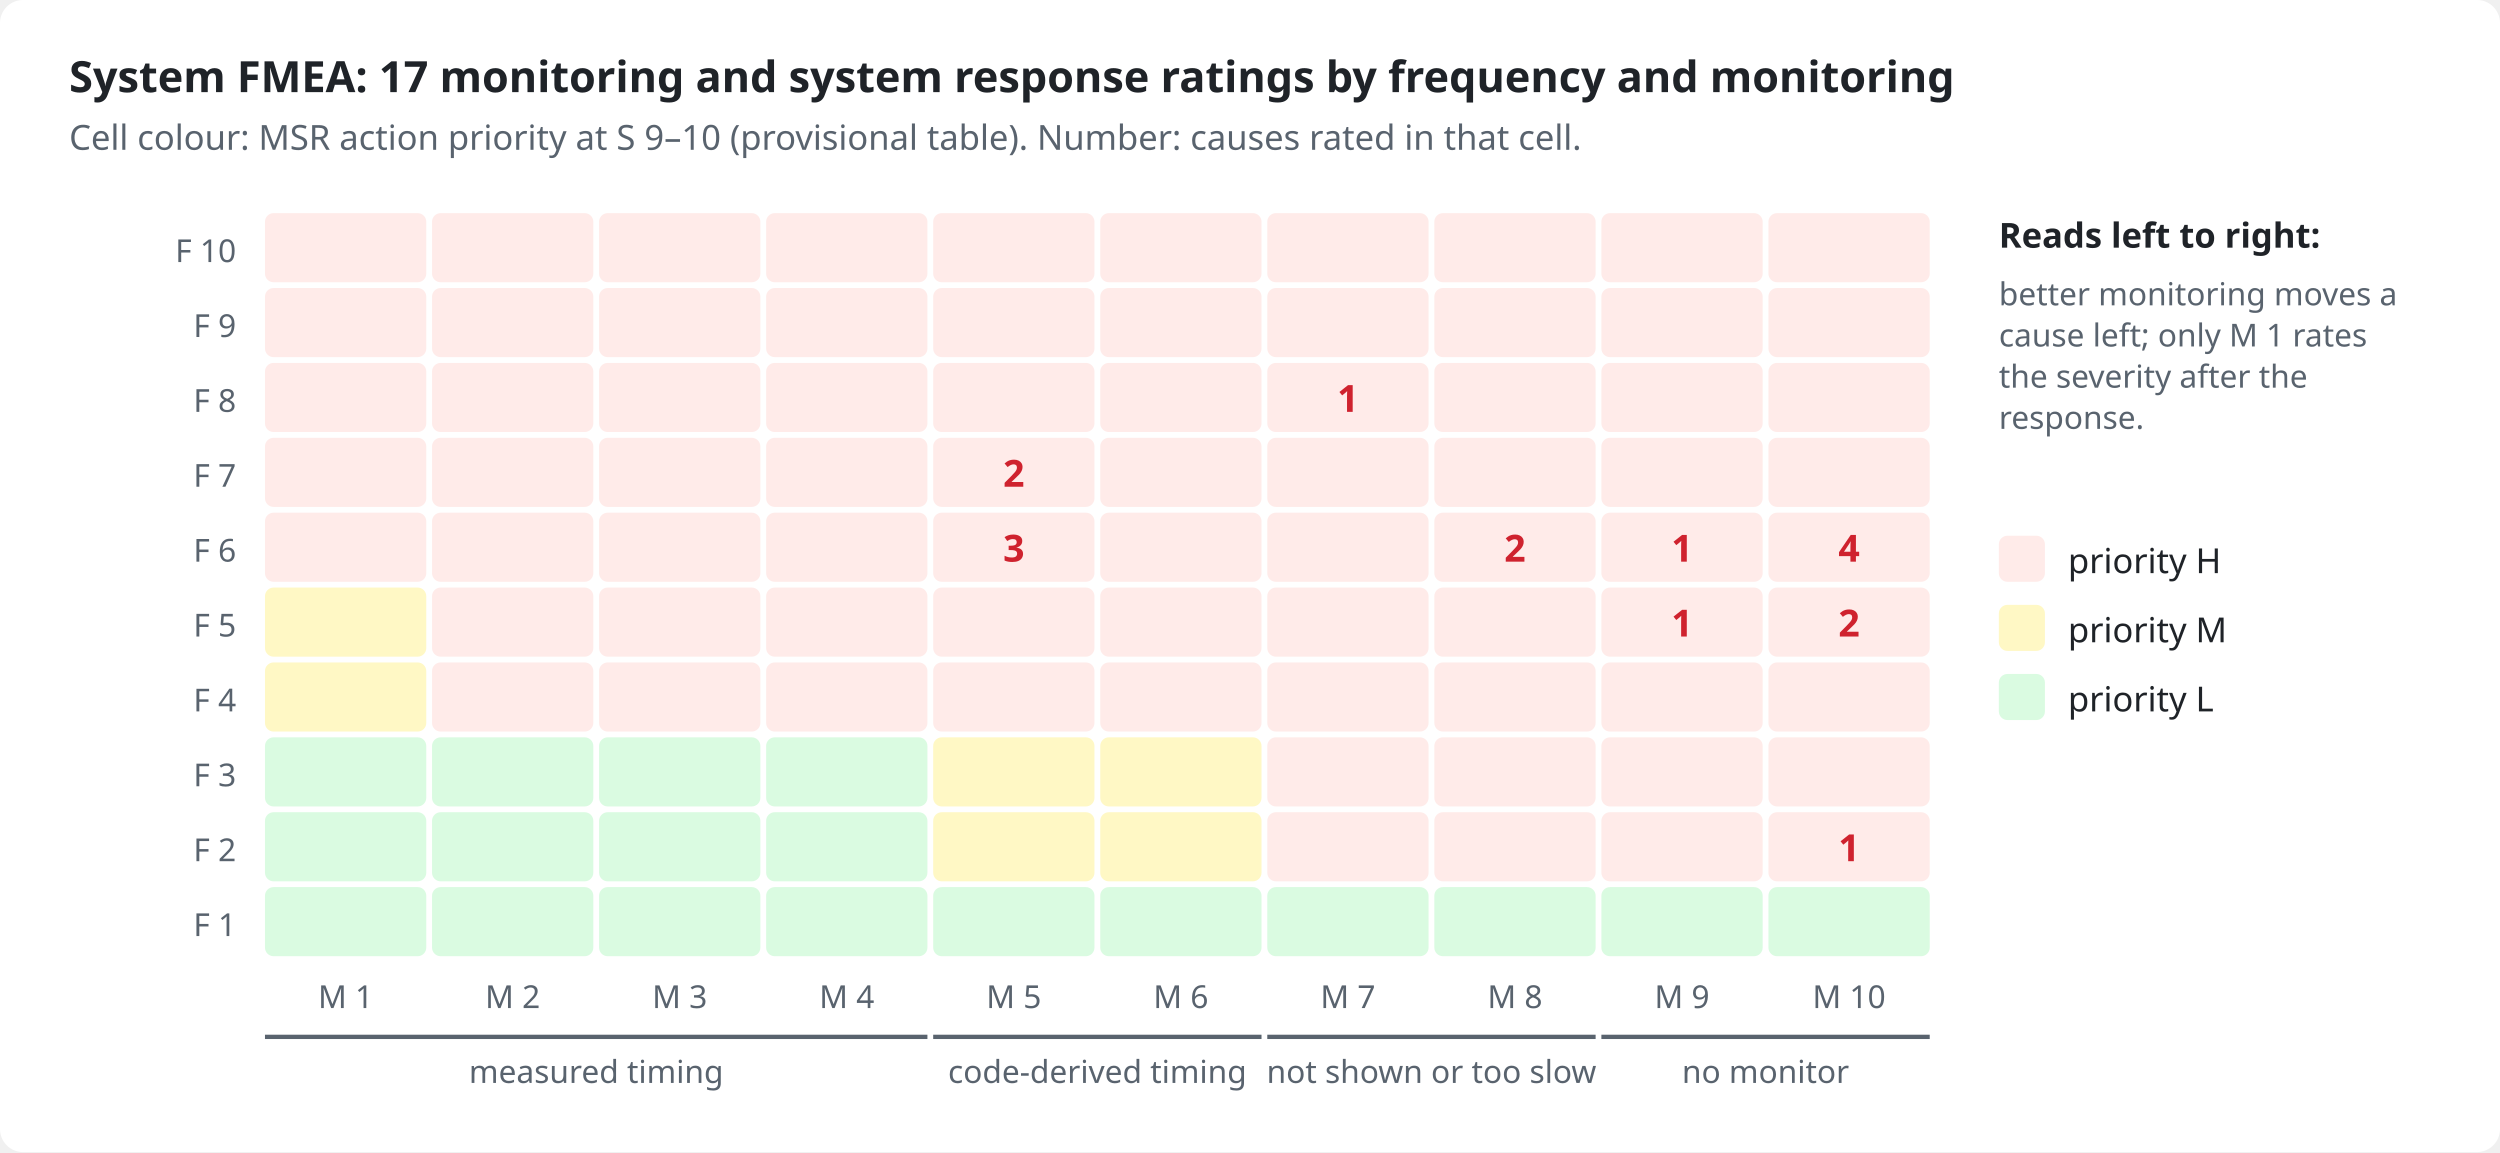
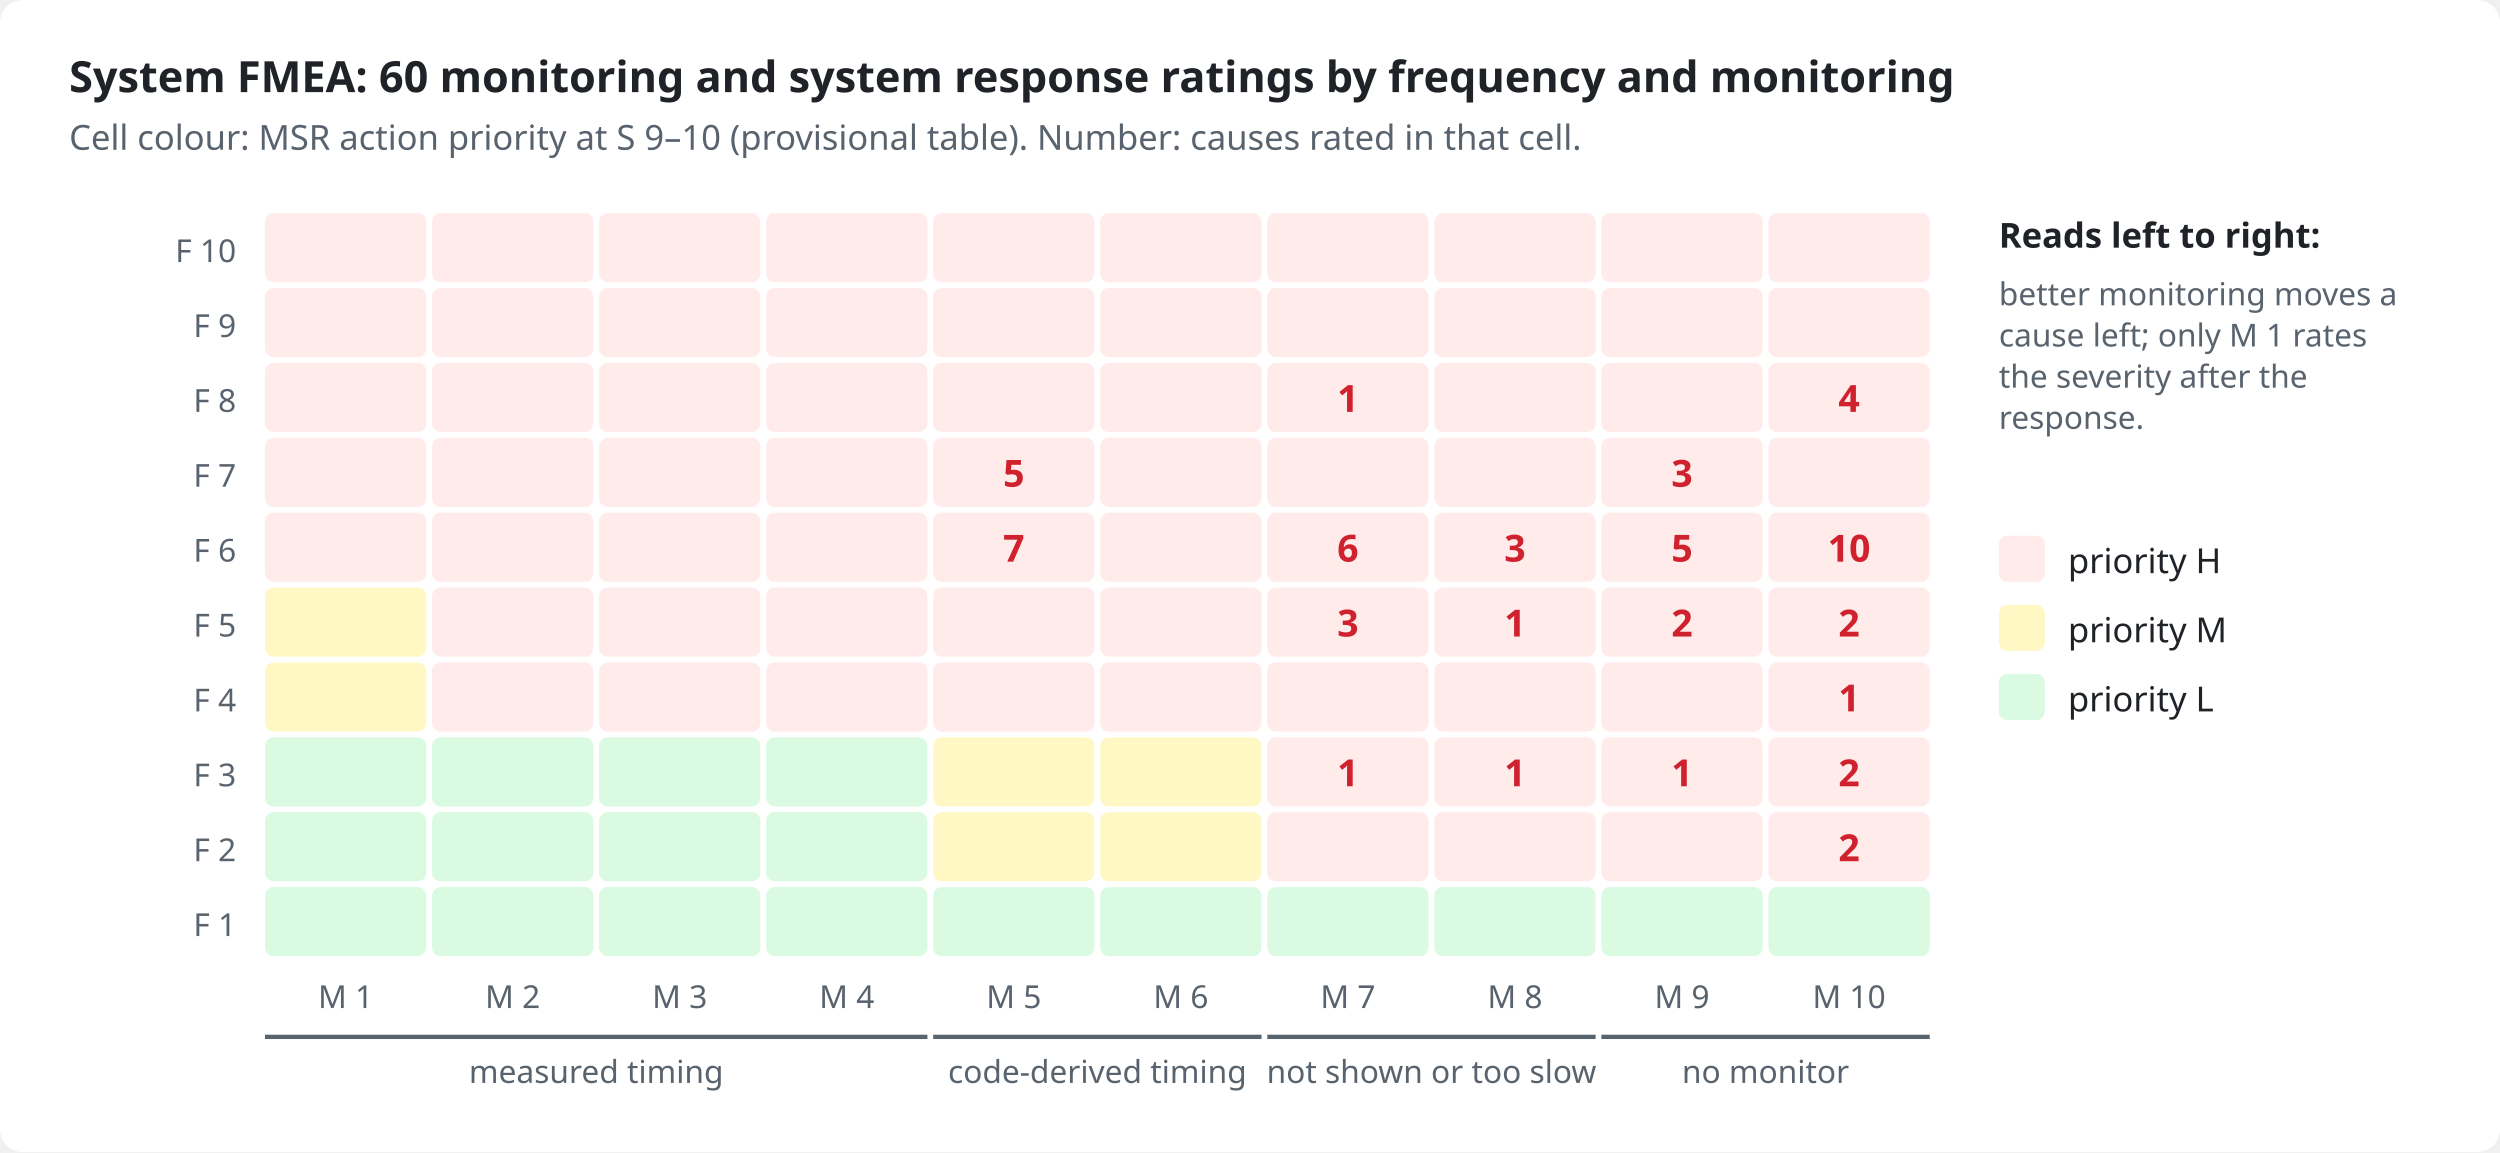
<svg xmlns="http://www.w3.org/2000/svg" viewBox="0 0 868 400" width="868" height="400" role="img">
  <style>
.bg{fill:#ffffff}.ink{fill:#1f2328}.mut{fill:#59636e}.acc{fill:#0969da}.surf{fill:#f6f8fa}.box{fill:#ffffff;stroke:#d1d9e0}
.in{fill:#ddf4ff;stroke:#54aeff}.out{fill:#f6f8fa;stroke:#d1d9e0}.bd{fill:none;stroke:#0969da;stroke-dasharray:6 4}.frame{fill:none;stroke:#d1d9e0}
.hS{fill:#ffebe9}.h{fill:#cf222e}.mS{fill:#fff8c5}.m{fill:#9a6700}.lS{fill:#dafbe1}.l{fill:#1a7f37}
.hB{fill:#ffebe9;stroke:#ff8182}.lB{fill:#dafbe1;stroke:#4ac26b}.nB{fill:#fbefff;stroke:#c297ff}.n{fill:#8250df}
.ln{stroke:#59636e;fill:none}.data{stroke:#0969da;fill:none}.energy{stroke:#bc4c00;fill:none;stroke-width:2.2}
.physical{stroke:#59636e;fill:none;stroke-dasharray:5 3}.material{stroke:#1a7f37;fill:none;stroke-dasharray:1.5 3}
.ah{fill:#59636e}.lbl{fill:#ffffff}.lane{fill:#f6f8fa}.laneT{fill:#59636e}
text{font-family:-apple-system,BlinkMacSystemFont,"Segoe UI","Noto Sans",Helvetica,Arial,sans-serif}
.mono{font-family:ui-monospace,SFMono-Regular,"SF Mono",Menlo,Consolas,monospace}
@media (prefers-color-scheme: dark){
.bg{fill:#0d1117}.ink{fill:#e6edf3}.mut{fill:#9198a1}.acc{fill:#4493f8}.surf{fill:#151b23}.box{fill:#0d1117;stroke:#3d444d}
.in{fill:#0c2d6b;stroke:#1f6feb}.out{fill:#151b23;stroke:#3d444d}.bd{stroke:#4493f8}.frame{stroke:#3d444d}
.hS{fill:#3c1618}.h{fill:#ff7b72}.mS{fill:#3a2a0c}.m{fill:#d29922}.lS{fill:#12261a}.l{fill:#3fb950}
.hB{fill:#3c1618;stroke:#da3633}.lB{fill:#12261a;stroke:#238636}.nB{fill:#271052;stroke:#8957e5}.n{fill:#ab7df8}
.ln{stroke:#9198a1}.data{stroke:#4493f8}.energy{stroke:#f0883e}.physical{stroke:#9198a1}.material{stroke:#3fb950}
.ah{fill:#9198a1}.lbl{fill:#0d1117}.lane{fill:#151b23}.laneT{fill:#9198a1}}
</style>
  <rect class="bg" x="0" y="0" width="868" height="400" rx="8" />
-   <text x="24.0" y="32.0" class="ink" font-size="15" font-weight="600" text-anchor="start">System FMEA: 17 monitoring and system response ratings by frequency and monitoring</text>
+   <text x="24.0" y="32.0" class="ink" font-size="15" font-weight="600" text-anchor="start">System FMEA: 60 monitoring and system response ratings by frequency and monitoring</text>
  <text x="24.0" y="52.0" class="mut" font-size="12" text-anchor="start">Cell colour: MSR action priority at S 9–10 (provisional table). Number: causes rated in that cell.</text>
  <text x="82.0" y="91.0" class="mut" font-size="11" text-anchor="end">F 10</text>
  <rect x="92.0" y="74.0" width="56" height="24" rx="3" class="hS" />
  <rect x="150.0" y="74.0" width="56" height="24" rx="3" class="hS" />
  <rect x="208.0" y="74.0" width="56" height="24" rx="3" class="hS" />
  <rect x="266.0" y="74.0" width="56" height="24" rx="3" class="hS" />
  <rect x="324.0" y="74.0" width="56" height="24" rx="3" class="hS" />
  <rect x="382.0" y="74.0" width="56" height="24" rx="3" class="hS" />
  <rect x="440.0" y="74.0" width="56" height="24" rx="3" class="hS" />
  <rect x="498.0" y="74.0" width="56" height="24" rx="3" class="hS" />
  <rect x="556.0" y="74.0" width="56" height="24" rx="3" class="hS" />
  <rect x="614.0" y="74.0" width="56" height="24" rx="3" class="hS" />
  <text x="82.0" y="117.0" class="mut" font-size="11" text-anchor="end">F 9</text>
  <rect x="92.0" y="100.0" width="56" height="24" rx="3" class="hS" />
  <rect x="150.0" y="100.0" width="56" height="24" rx="3" class="hS" />
  <rect x="208.0" y="100.0" width="56" height="24" rx="3" class="hS" />
  <rect x="266.0" y="100.0" width="56" height="24" rx="3" class="hS" />
  <rect x="324.0" y="100.0" width="56" height="24" rx="3" class="hS" />
  <rect x="382.0" y="100.0" width="56" height="24" rx="3" class="hS" />
  <rect x="440.0" y="100.0" width="56" height="24" rx="3" class="hS" />
  <rect x="498.0" y="100.0" width="56" height="24" rx="3" class="hS" />
  <rect x="556.0" y="100.0" width="56" height="24" rx="3" class="hS" />
  <rect x="614.0" y="100.0" width="56" height="24" rx="3" class="hS" />
  <text x="82.0" y="143.0" class="mut" font-size="11" text-anchor="end">F 8</text>
  <rect x="92.0" y="126.0" width="56" height="24" rx="3" class="hS" />
  <rect x="150.0" y="126.0" width="56" height="24" rx="3" class="hS" />
  <rect x="208.0" y="126.0" width="56" height="24" rx="3" class="hS" />
  <rect x="266.0" y="126.0" width="56" height="24" rx="3" class="hS" />
  <rect x="324.0" y="126.0" width="56" height="24" rx="3" class="hS" />
  <rect x="382.0" y="126.0" width="56" height="24" rx="3" class="hS" />
  <rect x="440.0" y="126.0" width="56" height="24" rx="3" class="hS" />
  <text x="468.0" y="143.0" class="h" font-size="13" font-weight="700" text-anchor="middle">1</text>
  <rect x="498.0" y="126.0" width="56" height="24" rx="3" class="hS" />
  <rect x="556.0" y="126.0" width="56" height="24" rx="3" class="hS" />
  <rect x="614.0" y="126.0" width="56" height="24" rx="3" class="hS" />
+   <text x="642.0" y="143.0" class="h" font-size="13" font-weight="700" text-anchor="middle">4</text>
  <text x="82.0" y="169.0" class="mut" font-size="11" text-anchor="end">F 7</text>
  <rect x="92.0" y="152.0" width="56" height="24" rx="3" class="hS" />
  <rect x="150.0" y="152.0" width="56" height="24" rx="3" class="hS" />
  <rect x="208.0" y="152.0" width="56" height="24" rx="3" class="hS" />
  <rect x="266.0" y="152.0" width="56" height="24" rx="3" class="hS" />
  <rect x="324.0" y="152.0" width="56" height="24" rx="3" class="hS" />
-   <text x="352.0" y="169.0" class="h" font-size="13" font-weight="700" text-anchor="middle">2</text>
+   <text x="352.0" y="169.0" class="h" font-size="13" font-weight="700" text-anchor="middle">5</text>
  <rect x="382.0" y="152.0" width="56" height="24" rx="3" class="hS" />
  <rect x="440.0" y="152.0" width="56" height="24" rx="3" class="hS" />
  <rect x="498.0" y="152.0" width="56" height="24" rx="3" class="hS" />
  <rect x="556.0" y="152.0" width="56" height="24" rx="3" class="hS" />
+   <text x="584.0" y="169.0" class="h" font-size="13" font-weight="700" text-anchor="middle">3</text>
  <rect x="614.0" y="152.0" width="56" height="24" rx="3" class="hS" />
  <text x="82.0" y="195.0" class="mut" font-size="11" text-anchor="end">F 6</text>
  <rect x="92.0" y="178.0" width="56" height="24" rx="3" class="hS" />
  <rect x="150.0" y="178.0" width="56" height="24" rx="3" class="hS" />
  <rect x="208.0" y="178.0" width="56" height="24" rx="3" class="hS" />
  <rect x="266.0" y="178.0" width="56" height="24" rx="3" class="hS" />
  <rect x="324.0" y="178.0" width="56" height="24" rx="3" class="hS" />
-   <text x="352.0" y="195.0" class="h" font-size="13" font-weight="700" text-anchor="middle">3</text>
+   <text x="352.0" y="195.0" class="h" font-size="13" font-weight="700" text-anchor="middle">7</text>
  <rect x="382.0" y="178.0" width="56" height="24" rx="3" class="hS" />
  <rect x="440.0" y="178.0" width="56" height="24" rx="3" class="hS" />
+   <text x="468.0" y="195.0" class="h" font-size="13" font-weight="700" text-anchor="middle">6</text>
  <rect x="498.0" y="178.0" width="56" height="24" rx="3" class="hS" />
-   <text x="526.0" y="195.0" class="h" font-size="13" font-weight="700" text-anchor="middle">2</text>
+   <text x="526.0" y="195.0" class="h" font-size="13" font-weight="700" text-anchor="middle">3</text>
  <rect x="556.0" y="178.0" width="56" height="24" rx="3" class="hS" />
-   <text x="584.0" y="195.0" class="h" font-size="13" font-weight="700" text-anchor="middle">1</text>
+   <text x="584.0" y="195.0" class="h" font-size="13" font-weight="700" text-anchor="middle">5</text>
  <rect x="614.0" y="178.0" width="56" height="24" rx="3" class="hS" />
-   <text x="642.0" y="195.0" class="h" font-size="13" font-weight="700" text-anchor="middle">4</text>
+   <text x="642.0" y="195.0" class="h" font-size="13" font-weight="700" text-anchor="middle">10</text>
  <text x="82.0" y="221.0" class="mut" font-size="11" text-anchor="end">F 5</text>
  <rect x="92.0" y="204.0" width="56" height="24" rx="3" class="mS" />
  <rect x="150.0" y="204.0" width="56" height="24" rx="3" class="hS" />
  <rect x="208.0" y="204.0" width="56" height="24" rx="3" class="hS" />
  <rect x="266.0" y="204.0" width="56" height="24" rx="3" class="hS" />
  <rect x="324.0" y="204.0" width="56" height="24" rx="3" class="hS" />
  <rect x="382.0" y="204.0" width="56" height="24" rx="3" class="hS" />
  <rect x="440.0" y="204.0" width="56" height="24" rx="3" class="hS" />
+   <text x="468.0" y="221.0" class="h" font-size="13" font-weight="700" text-anchor="middle">3</text>
  <rect x="498.0" y="204.0" width="56" height="24" rx="3" class="hS" />
+   <text x="526.0" y="221.0" class="h" font-size="13" font-weight="700" text-anchor="middle">1</text>
  <rect x="556.0" y="204.0" width="56" height="24" rx="3" class="hS" />
-   <text x="584.0" y="221.0" class="h" font-size="13" font-weight="700" text-anchor="middle">1</text>
+   <text x="584.0" y="221.0" class="h" font-size="13" font-weight="700" text-anchor="middle">2</text>
  <rect x="614.0" y="204.0" width="56" height="24" rx="3" class="hS" />
  <text x="642.0" y="221.0" class="h" font-size="13" font-weight="700" text-anchor="middle">2</text>
  <text x="82.0" y="247.0" class="mut" font-size="11" text-anchor="end">F 4</text>
  <rect x="92.0" y="230.0" width="56" height="24" rx="3" class="mS" />
  <rect x="150.0" y="230.0" width="56" height="24" rx="3" class="hS" />
  <rect x="208.0" y="230.0" width="56" height="24" rx="3" class="hS" />
  <rect x="266.0" y="230.0" width="56" height="24" rx="3" class="hS" />
  <rect x="324.0" y="230.0" width="56" height="24" rx="3" class="hS" />
  <rect x="382.0" y="230.0" width="56" height="24" rx="3" class="hS" />
  <rect x="440.0" y="230.0" width="56" height="24" rx="3" class="hS" />
  <rect x="498.0" y="230.0" width="56" height="24" rx="3" class="hS" />
  <rect x="556.0" y="230.0" width="56" height="24" rx="3" class="hS" />
  <rect x="614.0" y="230.0" width="56" height="24" rx="3" class="hS" />
+   <text x="642.0" y="247.0" class="h" font-size="13" font-weight="700" text-anchor="middle">1</text>
  <text x="82.0" y="273.0" class="mut" font-size="11" text-anchor="end">F 3</text>
  <rect x="92.0" y="256.0" width="56" height="24" rx="3" class="lS" />
  <rect x="150.0" y="256.0" width="56" height="24" rx="3" class="lS" />
  <rect x="208.0" y="256.0" width="56" height="24" rx="3" class="lS" />
  <rect x="266.0" y="256.0" width="56" height="24" rx="3" class="lS" />
  <rect x="324.0" y="256.0" width="56" height="24" rx="3" class="mS" />
  <rect x="382.0" y="256.0" width="56" height="24" rx="3" class="mS" />
  <rect x="440.0" y="256.0" width="56" height="24" rx="3" class="hS" />
+   <text x="468.0" y="273.0" class="h" font-size="13" font-weight="700" text-anchor="middle">1</text>
  <rect x="498.0" y="256.0" width="56" height="24" rx="3" class="hS" />
+   <text x="526.0" y="273.0" class="h" font-size="13" font-weight="700" text-anchor="middle">1</text>
  <rect x="556.0" y="256.0" width="56" height="24" rx="3" class="hS" />
+   <text x="584.0" y="273.0" class="h" font-size="13" font-weight="700" text-anchor="middle">1</text>
  <rect x="614.0" y="256.0" width="56" height="24" rx="3" class="hS" />
+   <text x="642.0" y="273.0" class="h" font-size="13" font-weight="700" text-anchor="middle">2</text>
  <text x="82.0" y="299.0" class="mut" font-size="11" text-anchor="end">F 2</text>
  <rect x="92.0" y="282.0" width="56" height="24" rx="3" class="lS" />
  <rect x="150.0" y="282.0" width="56" height="24" rx="3" class="lS" />
  <rect x="208.0" y="282.0" width="56" height="24" rx="3" class="lS" />
  <rect x="266.0" y="282.0" width="56" height="24" rx="3" class="lS" />
  <rect x="324.0" y="282.0" width="56" height="24" rx="3" class="mS" />
  <rect x="382.0" y="282.0" width="56" height="24" rx="3" class="mS" />
  <rect x="440.0" y="282.0" width="56" height="24" rx="3" class="hS" />
  <rect x="498.0" y="282.0" width="56" height="24" rx="3" class="hS" />
  <rect x="556.0" y="282.0" width="56" height="24" rx="3" class="hS" />
  <rect x="614.0" y="282.0" width="56" height="24" rx="3" class="hS" />
-   <text x="642.0" y="299.0" class="h" font-size="13" font-weight="700" text-anchor="middle">1</text>
+   <text x="642.0" y="299.0" class="h" font-size="13" font-weight="700" text-anchor="middle">2</text>
  <text x="82.0" y="325.0" class="mut" font-size="11" text-anchor="end">F 1</text>
  <rect x="92.0" y="308.0" width="56" height="24" rx="3" class="lS" />
  <rect x="150.0" y="308.0" width="56" height="24" rx="3" class="lS" />
  <rect x="208.0" y="308.0" width="56" height="24" rx="3" class="lS" />
  <rect x="266.0" y="308.0" width="56" height="24" rx="3" class="lS" />
  <rect x="324.0" y="308.0" width="56" height="24" rx="3" class="lS" />
  <rect x="382.0" y="308.0" width="56" height="24" rx="3" class="lS" />
  <rect x="440.0" y="308.0" width="56" height="24" rx="3" class="lS" />
  <rect x="498.0" y="308.0" width="56" height="24" rx="3" class="lS" />
  <rect x="556.0" y="308.0" width="56" height="24" rx="3" class="lS" />
  <rect x="614.0" y="308.0" width="56" height="24" rx="3" class="lS" />
  <text x="120.0" y="350.0" class="mut" font-size="11" text-anchor="middle">M 1</text>
  <text x="178.0" y="350.0" class="mut" font-size="11" text-anchor="middle">M 2</text>
  <text x="236.0" y="350.0" class="mut" font-size="11" text-anchor="middle">M 3</text>
  <text x="294.0" y="350.0" class="mut" font-size="11" text-anchor="middle">M 4</text>
  <text x="352.0" y="350.0" class="mut" font-size="11" text-anchor="middle">M 5</text>
  <text x="410.0" y="350.0" class="mut" font-size="11" text-anchor="middle">M 6</text>
  <text x="468.0" y="350.0" class="mut" font-size="11" text-anchor="middle">M 7</text>
  <text x="526.0" y="350.0" class="mut" font-size="11" text-anchor="middle">M 8</text>
  <text x="584.0" y="350.0" class="mut" font-size="11" text-anchor="middle">M 9</text>
  <text x="642.0" y="350.0" class="mut" font-size="11" text-anchor="middle">M 10</text>
  <path d="M92.0 360 L322.0 360" class="ln" stroke-width="1.5" />
  <text x="207.0" y="376.0" class="mut" font-size="11" text-anchor="middle">measured timing</text>
  <path d="M324.0 360 L438.0 360" class="ln" stroke-width="1.5" />
  <text x="381.0" y="376.0" class="mut" font-size="11" text-anchor="middle">code-derived timing</text>
  <path d="M440.0 360 L554.0 360" class="ln" stroke-width="1.5" />
  <text x="497.0" y="376.0" class="mut" font-size="11" text-anchor="middle">not shown or too slow</text>
  <path d="M556.0 360 L670.0 360" class="ln" stroke-width="1.5" />
  <text x="613.0" y="376.0" class="mut" font-size="11" text-anchor="middle">no monitor</text>
  <text x="694.0" y="86.0" class="ink" font-size="12" font-weight="600" text-anchor="start">Reads left to right:</text>
  <text x="694.0" y="106.0" class="mut" font-size="11" text-anchor="start">better monitoring moves a</text>
  <text x="694.0" y="120.3" class="mut" font-size="11" text-anchor="start">cause left; only M 1 rates</text>
  <text x="694.0" y="134.6" class="mut" font-size="11" text-anchor="start">the severity after the</text>
  <text x="694.0" y="148.9" class="mut" font-size="11" text-anchor="start">response.</text>
  <rect x="694" y="186" width="16" height="16" rx="3" class="hS" />
  <text x="718.0" y="199.0" class="ink" font-size="12" text-anchor="start">priority H</text>
  <rect x="694" y="210" width="16" height="16" rx="3" class="mS" />
  <text x="718.0" y="223.0" class="ink" font-size="12" text-anchor="start">priority M</text>
  <rect x="694" y="234" width="16" height="16" rx="3" class="lS" />
  <text x="718.0" y="247.0" class="ink" font-size="12" text-anchor="start">priority L</text>
</svg>
